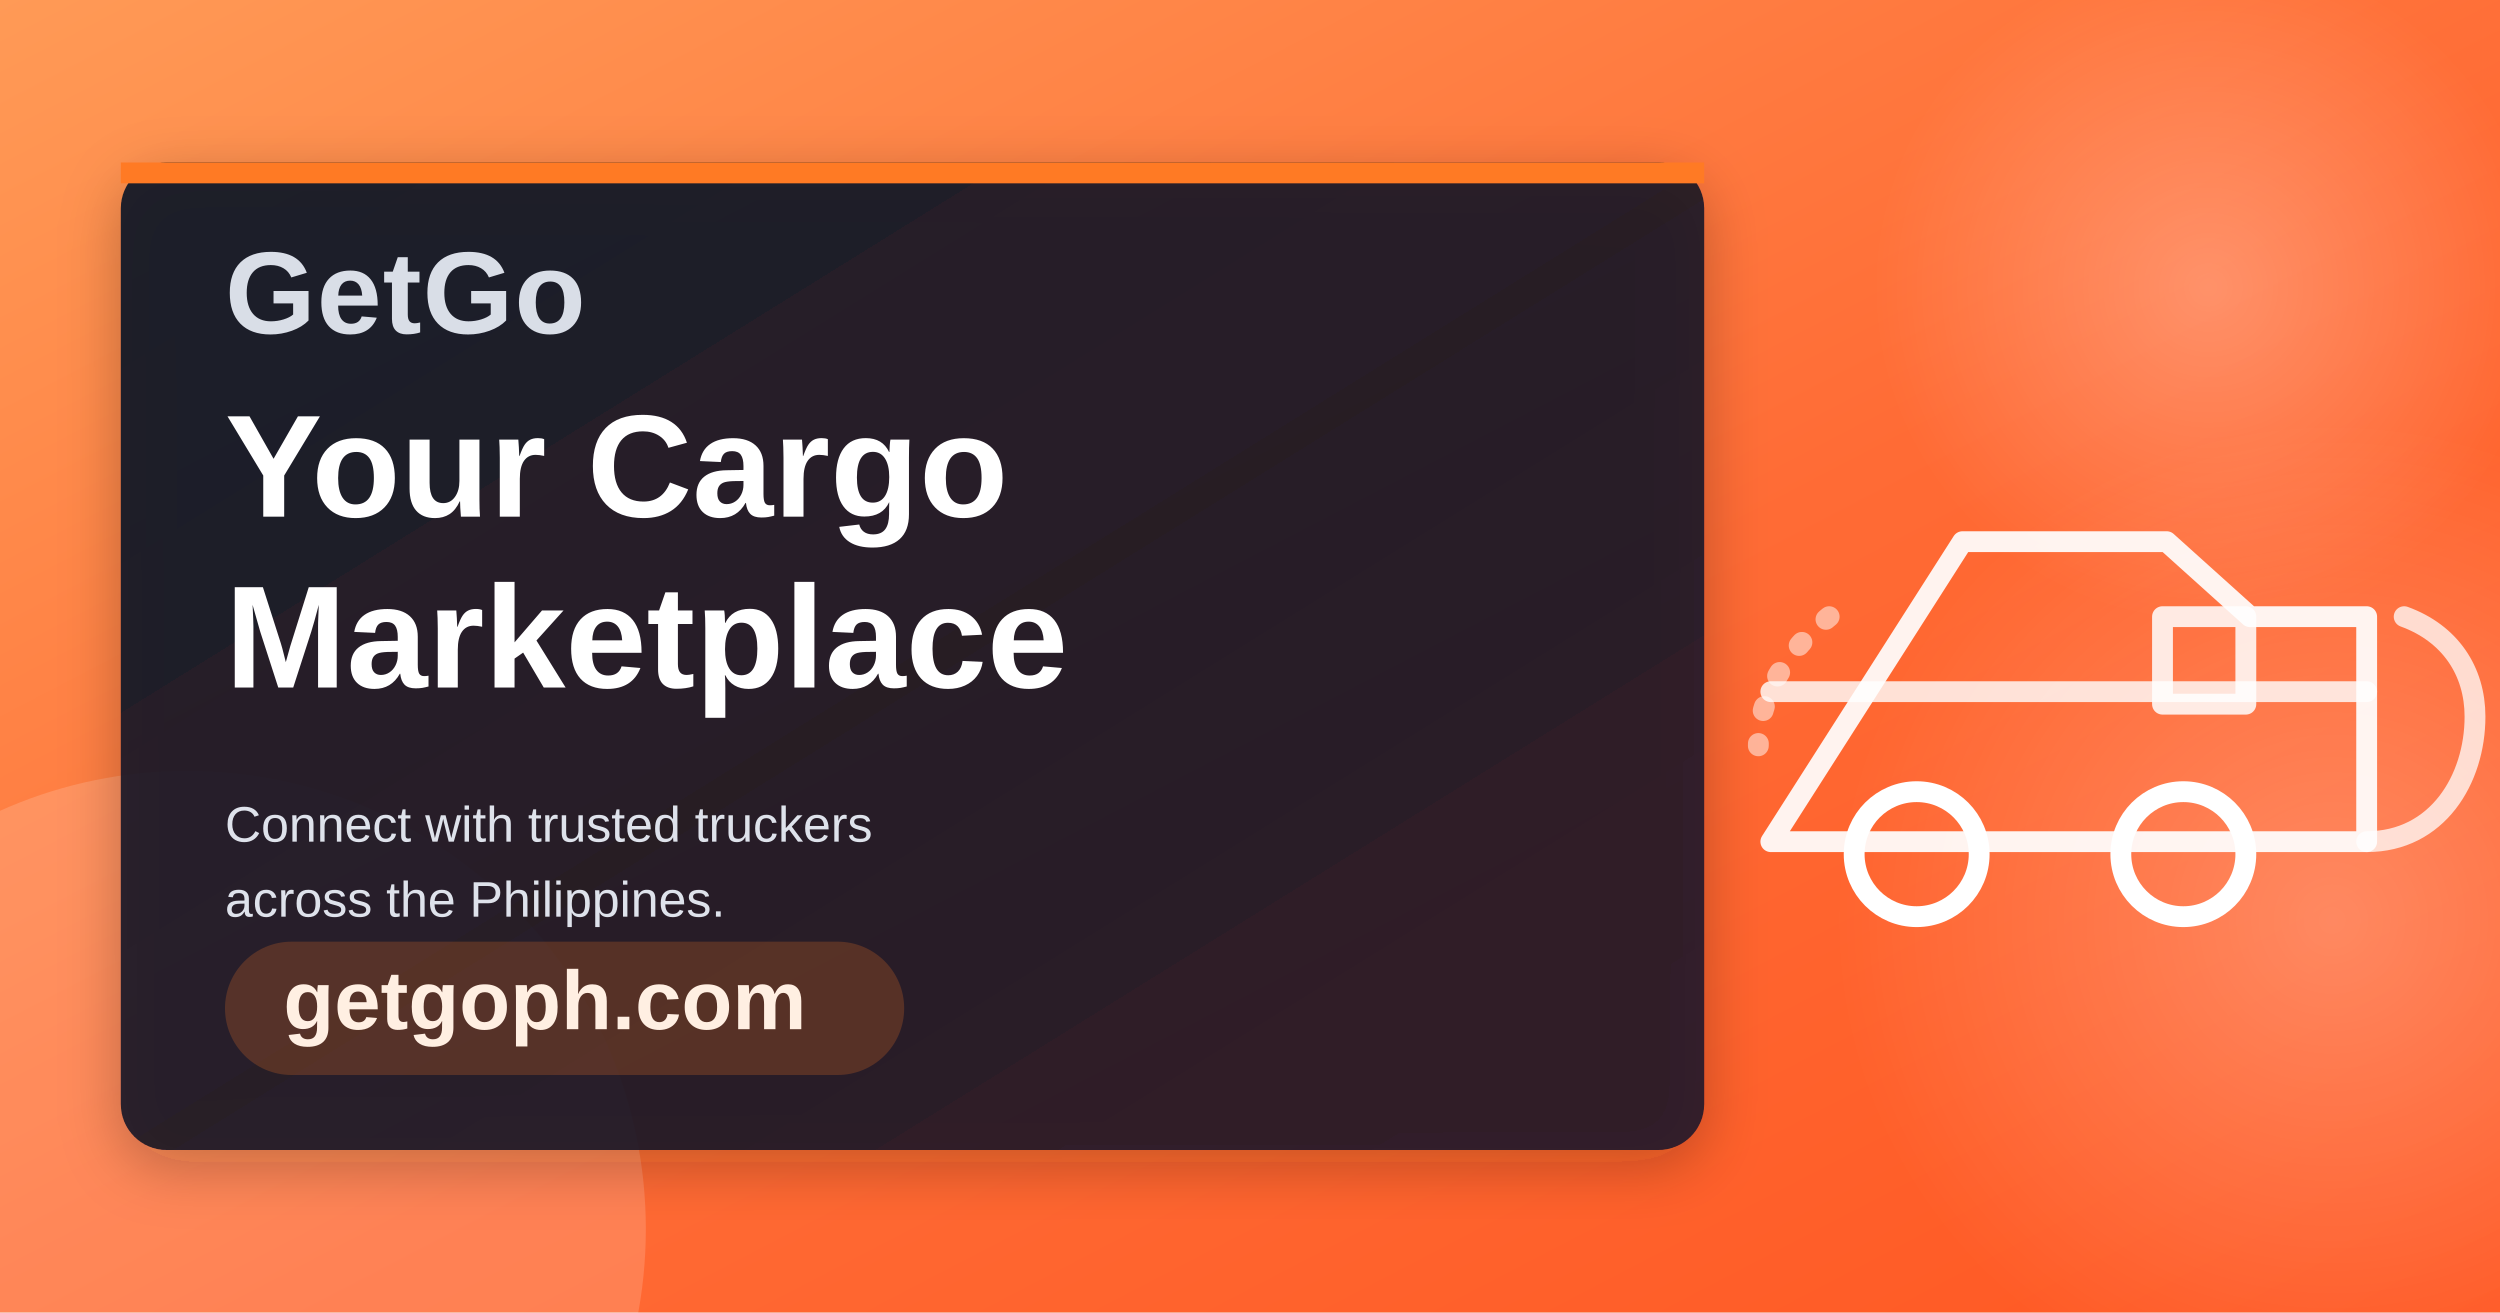
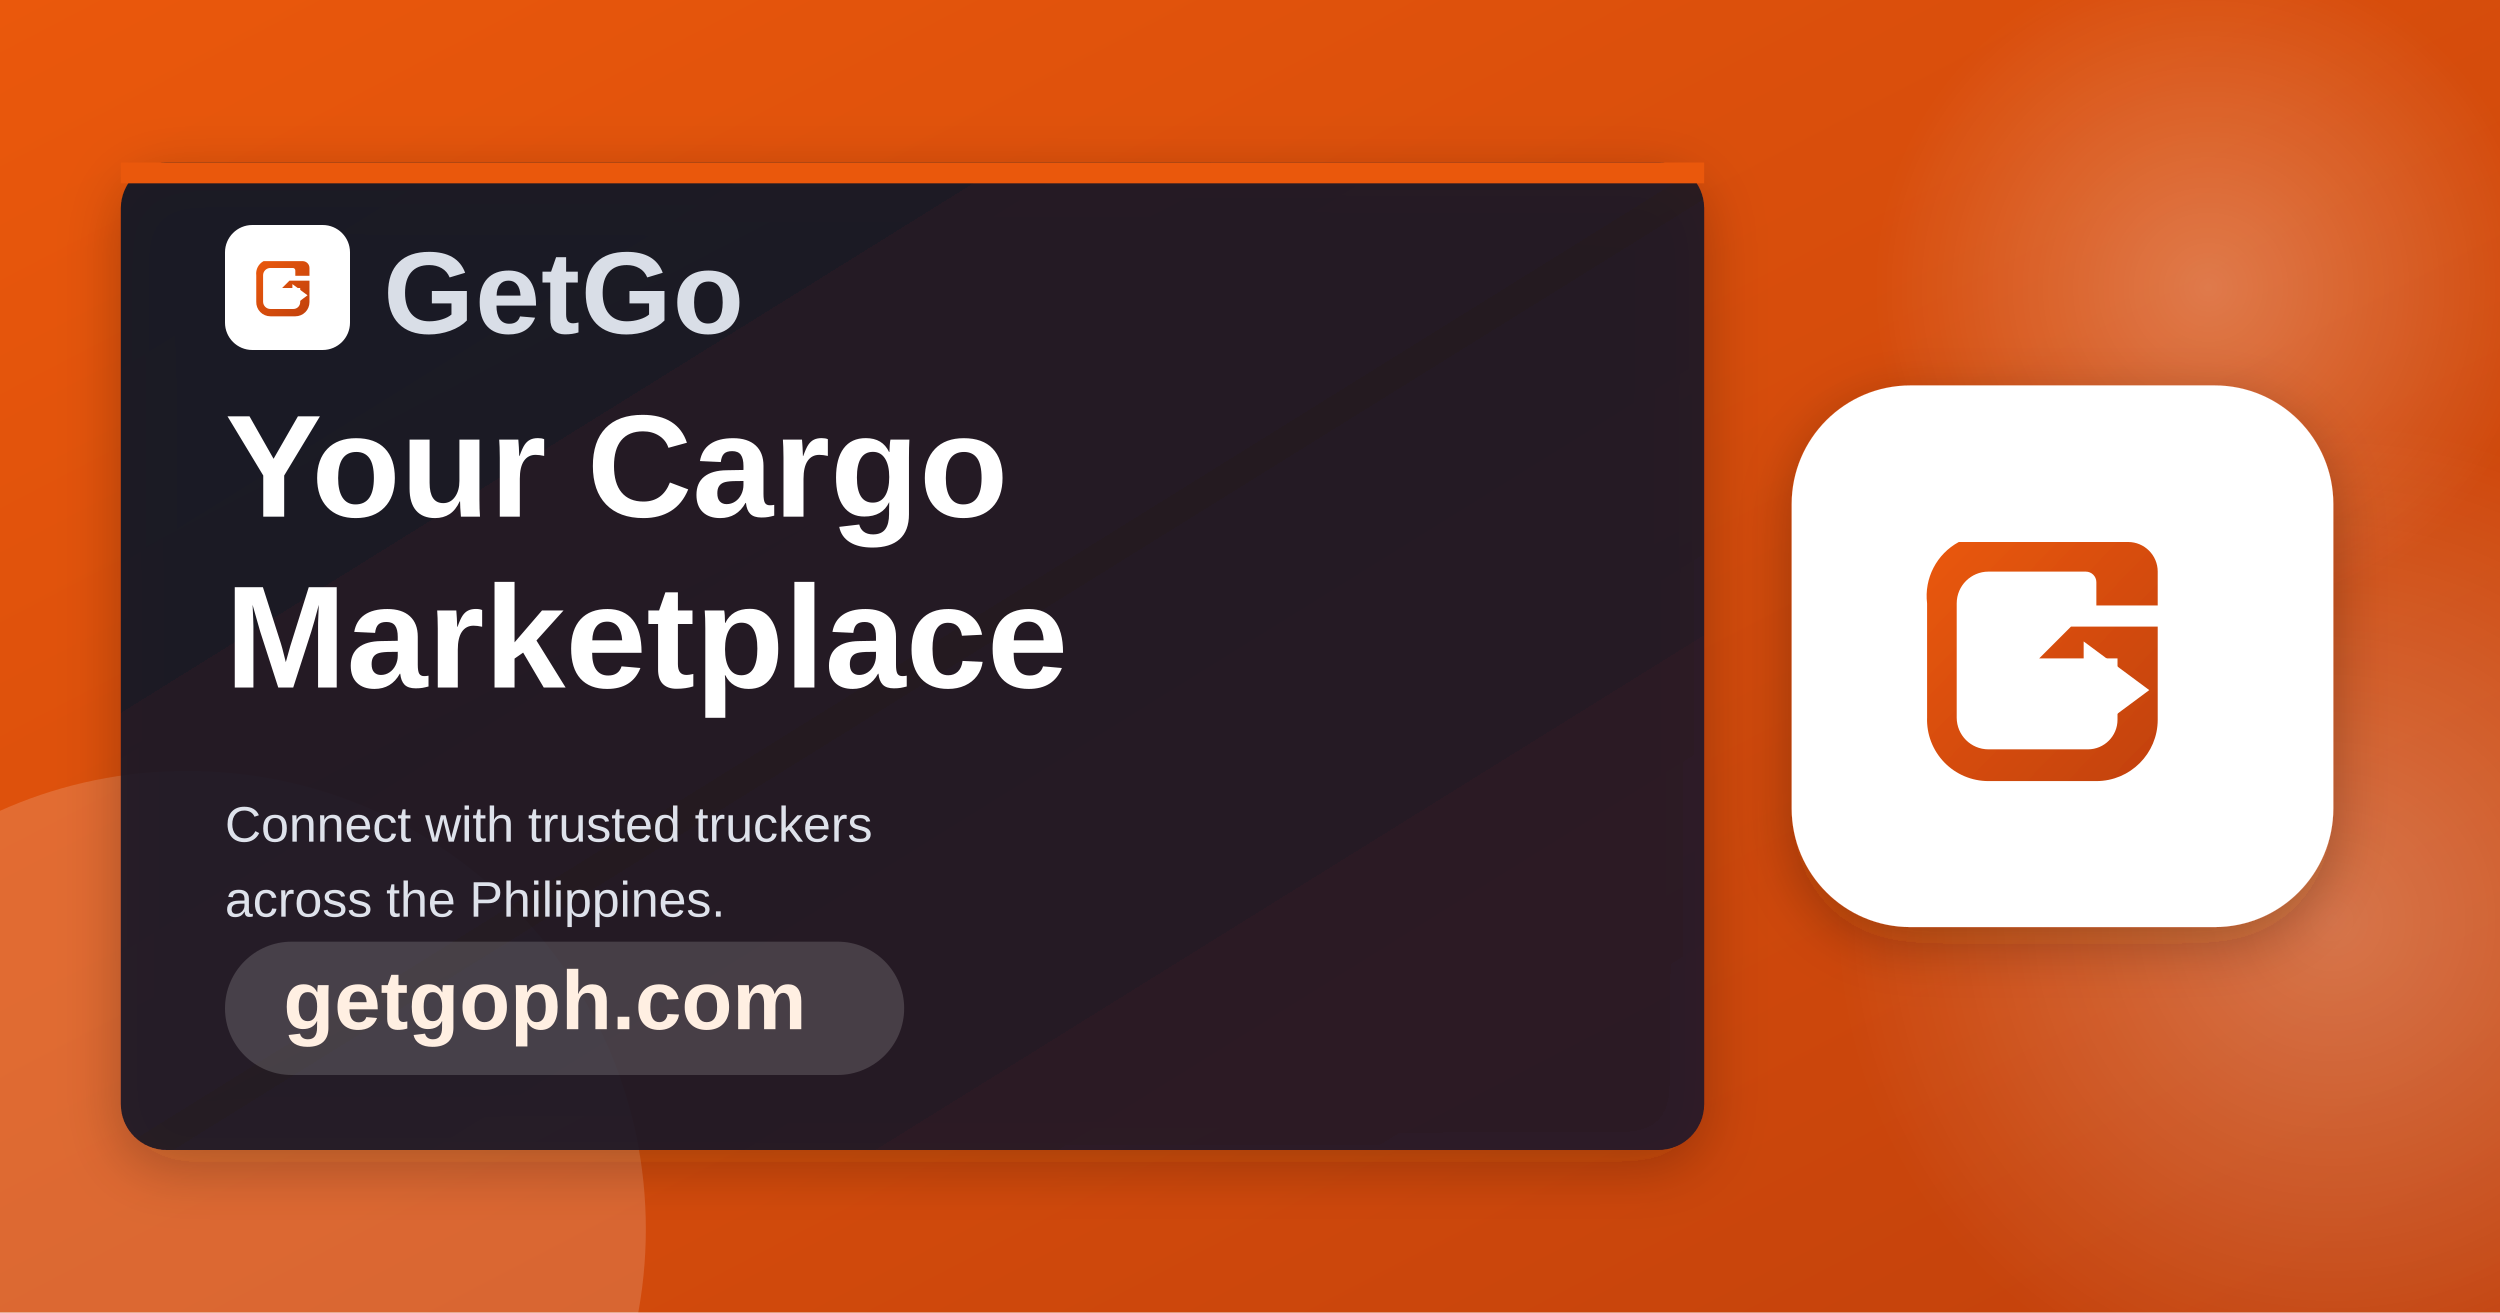
<svg xmlns="http://www.w3.org/2000/svg" width="1200" height="630" viewBox="0 0 1200 630" role="img" aria-labelledby="title desc">
  <defs>
    <linearGradient id="bgGradient" x1="0%" y1="0%" x2="100%" y2="100%">
-       <stop offset="0%" stop-color="#FF9A56" />
-       <stop offset="55%" stop-color="#FF6B35" />
-       <stop offset="100%" stop-color="#FF5722" />
+       <stop offset="0%" stop-color="#ea580c" />
+       <stop offset="100%" stop-color="#c2410c" />
+     </linearGradient>
+     <linearGradient id="emberMark" x1="0%" y1="0%" x2="100%" y2="100%">
+       <stop offset="0%" stop-color="#ea580c" />
+       <stop offset="100%" stop-color="#c2410c" />
    </linearGradient>
    <radialGradient id="orbLight" cx="50%" cy="50%" r="50%">
      <stop offset="0%" stop-color="#ffffff" stop-opacity="0.26" />
      <stop offset="100%" stop-color="#ffffff" stop-opacity="0" />
    </radialGradient>
    <linearGradient id="panelGradient" x1="0%" y1="0%" x2="100%" y2="100%">
      <stop offset="0%" stop-color="#0C1326" stop-opacity="0.92" />
      <stop offset="100%" stop-color="#1E162B" stop-opacity="0.88" />
    </linearGradient>
    <filter id="softShadow" x="-20%" y="-20%" width="140%" height="140%">
      <feDropShadow dx="0" dy="8" stdDeviation="14" flood-color="#2A1307" flood-opacity="0.28" />
    </filter>
  </defs>
  <rect width="1200" height="630" fill="url(#bgGradient)" />
  <circle cx="1060" cy="138" r="160" fill="url(#orbLight)" />
  <circle cx="1120" cy="442" r="240" fill="url(#orbLight)" />
  <circle cx="90" cy="590" r="220" fill="#FFFFFF" opacity="0.16" />
  <rect x="58" y="78" width="760" height="474" rx="22" fill="url(#panelGradient)" filter="url(#softShadow)" />
-   <rect x="58" y="78" width="760" height="10" fill="#FF7A24" />
-   <text x="108" y="160" fill="#D9DEE7" font-family="Outfit, Poppins, Arial, sans-serif" font-size="56" font-weight="700" letter-spacing="0.5">GetGo</text>
+   <rect x="58" y="78" width="760" height="10" fill="#ea580c" />
+   <g transform="translate(108,108) scale(0.1171875)">
+     <rect width="512" height="512" rx="112" fill="#ffffff" />
+     <g fill="url(#emberMark)">
+       <path d="M 158 148 H 318 A 28 28 0 0 1 346 176 V 208 H 288 V 186 A 10 10 0 0 0 278 176 H 186 A 30 30 0 0 0 156 206 V 314 A 30 30 0 0 0 186 344 H 280 A 28 28 0 0 0 308 316 V 258 H 234 L 264 228 H 346 V 316 A 58 58 0 0 1 288 374 H 186 A 58 58 0 0 1 128 314 V 206 A 58 58 0 0 1 158 148 Z" />
+     </g>
+     <path d="M 276 242 L 338 288 L 276 334 Z" fill="#ffffff" />
+   </g>
+   <text x="184" y="160" fill="#D9DEE7" font-family="Outfit, Poppins, Arial, sans-serif" font-size="56" font-weight="700" letter-spacing="0.5">GetGo</text>
  <text x="108" y="248" fill="#FFFFFF" font-family="Outfit, Poppins, Arial, sans-serif" font-size="70" font-weight="800">
    <tspan x="108" dy="0">Your Cargo</tspan>
    <tspan x="108" dy="82">Marketplace</tspan>
  </text>
  <text x="108" y="404" fill="#DEE2EB" font-family="Outfit, Poppins, Arial, sans-serif" font-size="24" font-weight="500">
    <tspan x="108" dy="0">Connect with trusted truckers</tspan>
    <tspan x="108" dy="36">across the Philippines.</tspan>
  </text>
-   <rect x="108" y="452" width="326" height="64" rx="32" fill="#FF7A24" opacity="0.22" />
+   <rect x="108" y="452" width="326" height="64" rx="32" fill="#ffffff" opacity="0.16" />
  <text x="136" y="494" fill="#FFEFE2" font-family="Outfit, Poppins, Arial, sans-serif" font-size="40" font-weight="700">getgoph.com</text>
-   <g transform="translate(850,240)" stroke="#FFFFFF" stroke-width="10" fill="none" stroke-linecap="round" stroke-linejoin="round">
-     <path d="M0 92 H286" opacity="0.8" />
-     <path d="M92 20 H190 L230 56 H286 V164 H0 Z" opacity="0.92" />
-     <path d="M188 56 H228 V98 H188 Z" opacity="0.85" />
-     <circle cx="70" cy="170" r="30" />
-     <circle cx="198" cy="170" r="30" />
-     <path d="M286 164 C320 164 338 134 338 104 C338 82 326 64 304 56" opacity="0.75" />
-     <path d="M28 56 C8 72 -6 94 -6 118" opacity="0.5" stroke-dasharray="2 16" />
+   <g transform="translate(860,185)" filter="url(#softShadow)">
+     <rect width="260" height="260" rx="57" fill="#ffffff" />
+     <g transform="scale(0.5078125)">
+       <g fill="url(#emberMark)">
+         <path d="M 158 148 H 318 A 28 28 0 0 1 346 176 V 208 H 288 V 186 A 10 10 0 0 0 278 176 H 186 A 30 30 0 0 0 156 206 V 314 A 30 30 0 0 0 186 344 H 280 A 28 28 0 0 0 308 316 V 258 H 234 L 264 228 H 346 V 316 A 58 58 0 0 1 288 374 H 186 A 58 58 0 0 1 128 314 V 206 A 58 58 0 0 1 158 148 Z" />
+       </g>
+       <path d="M 276 242 L 338 288 L 276 334 Z" fill="#ffffff" />
+     </g>
  </g>
</svg>
